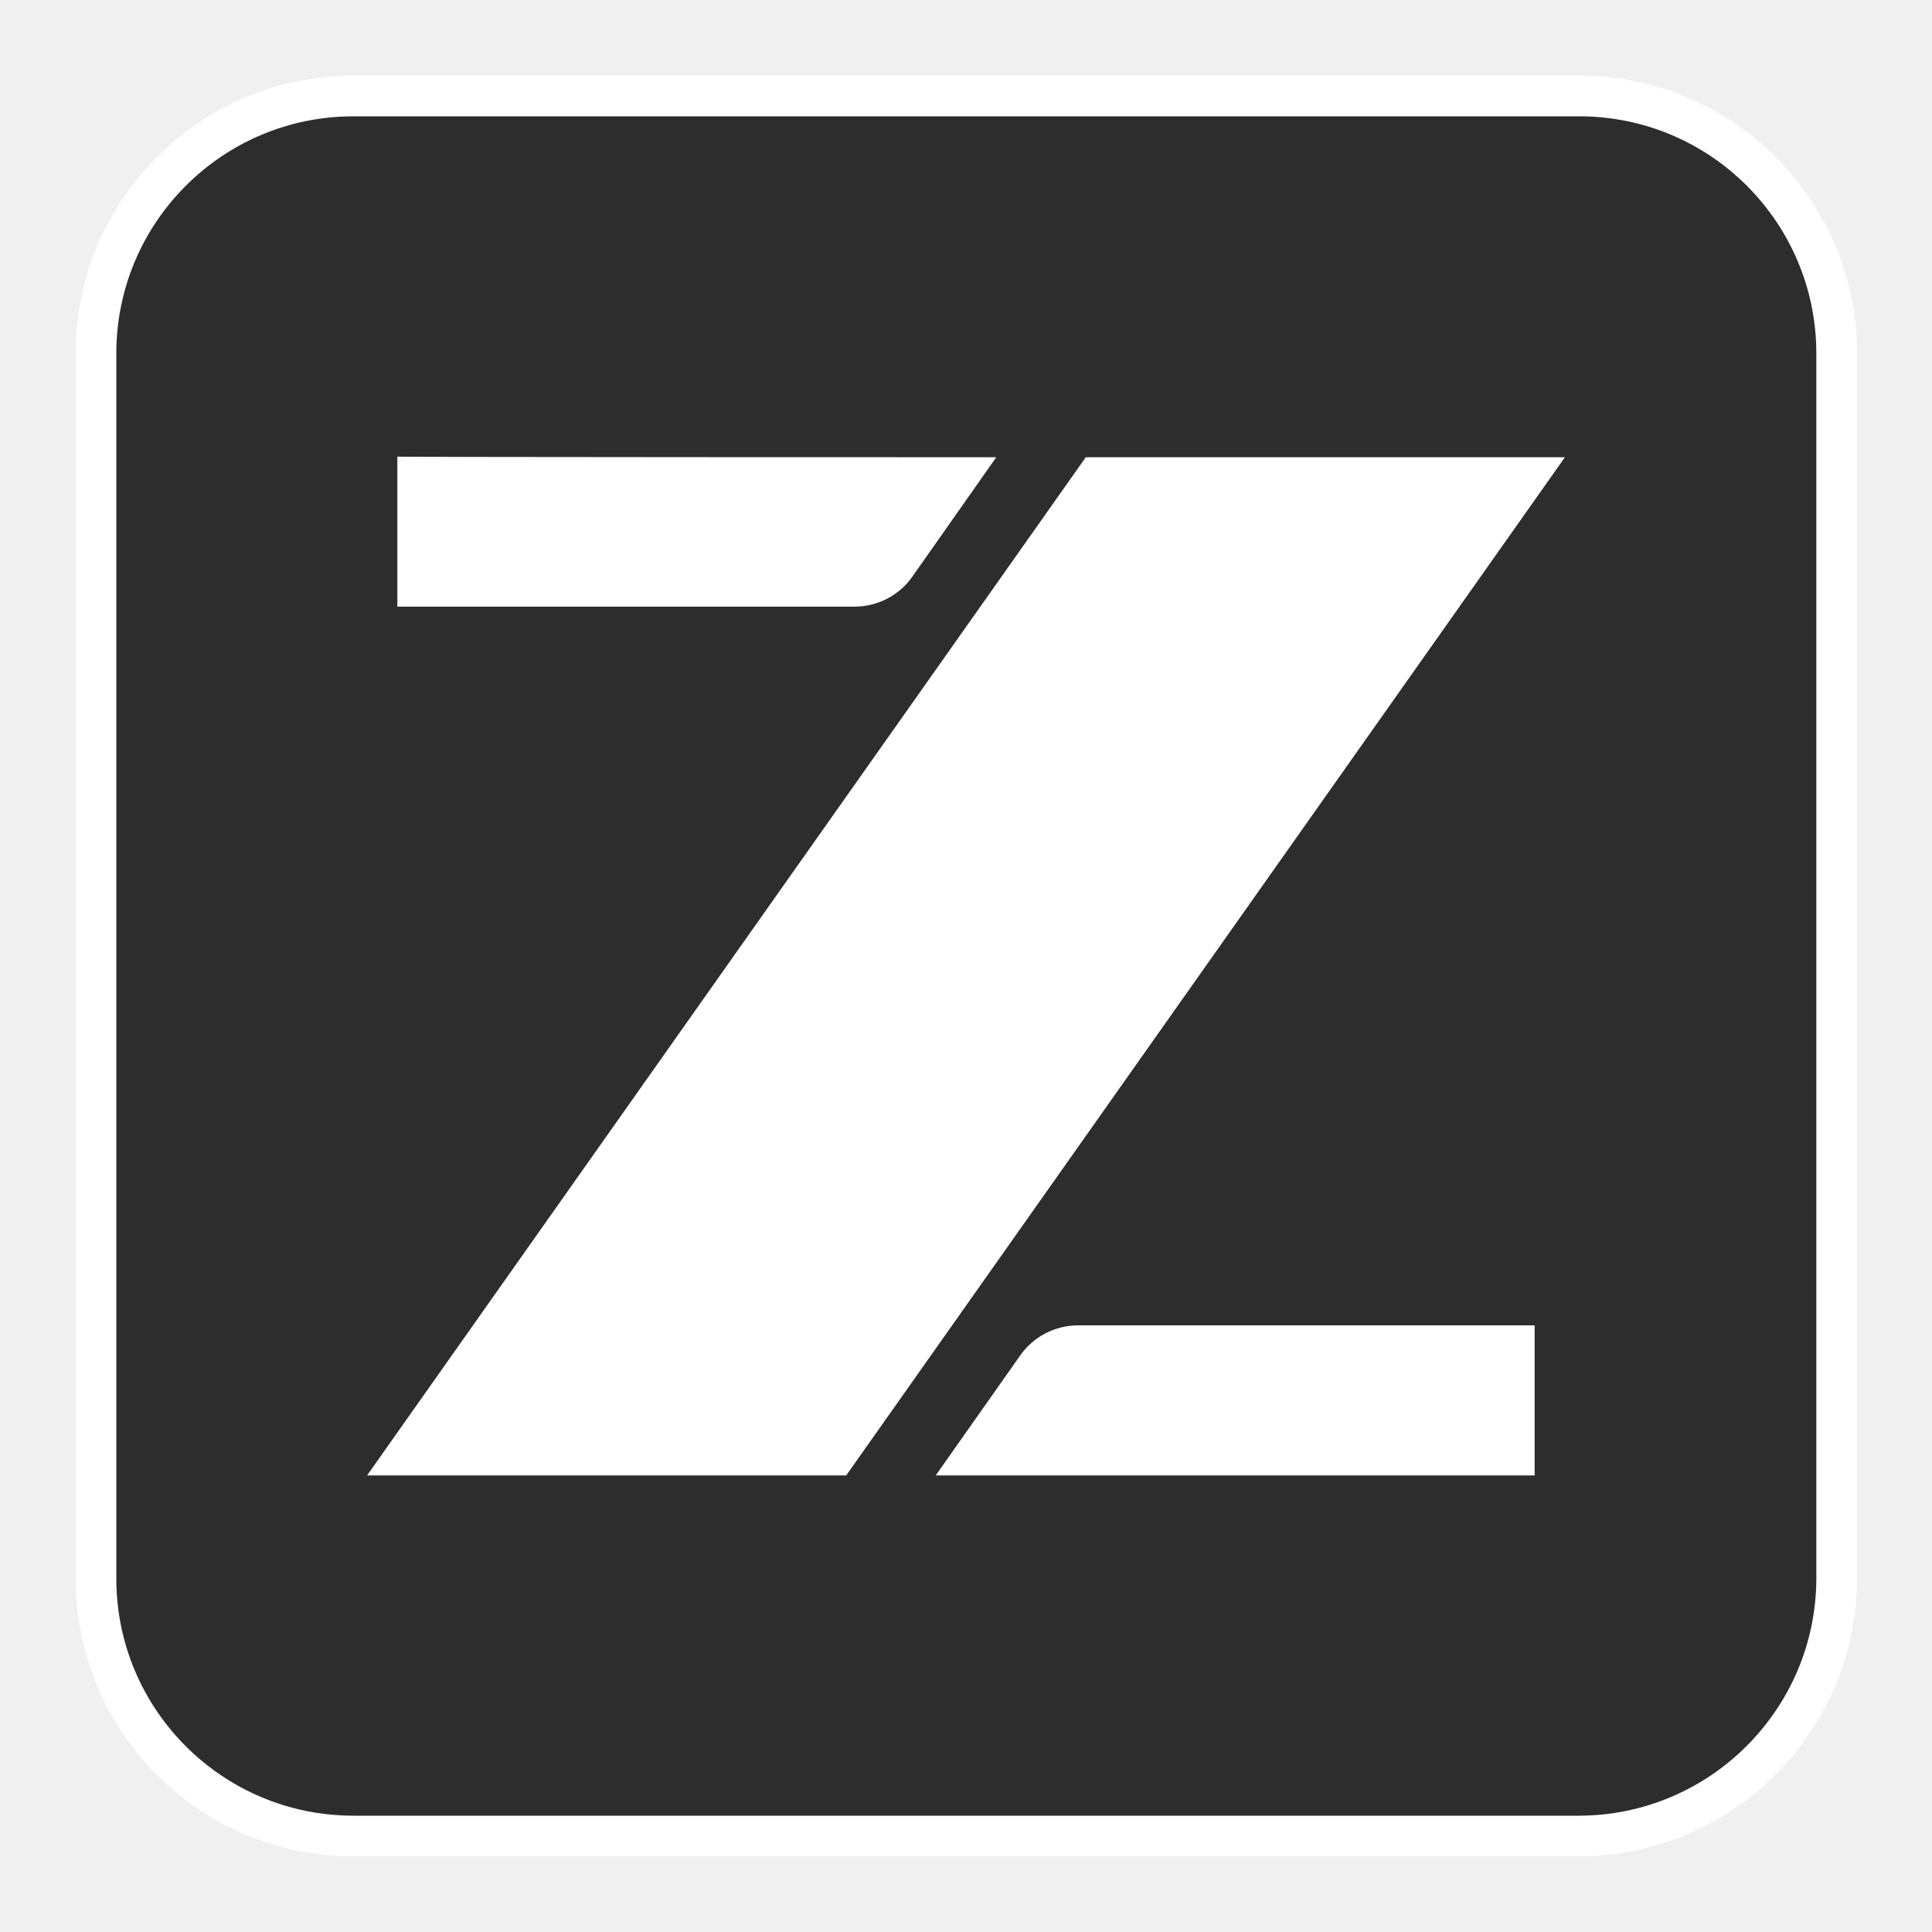
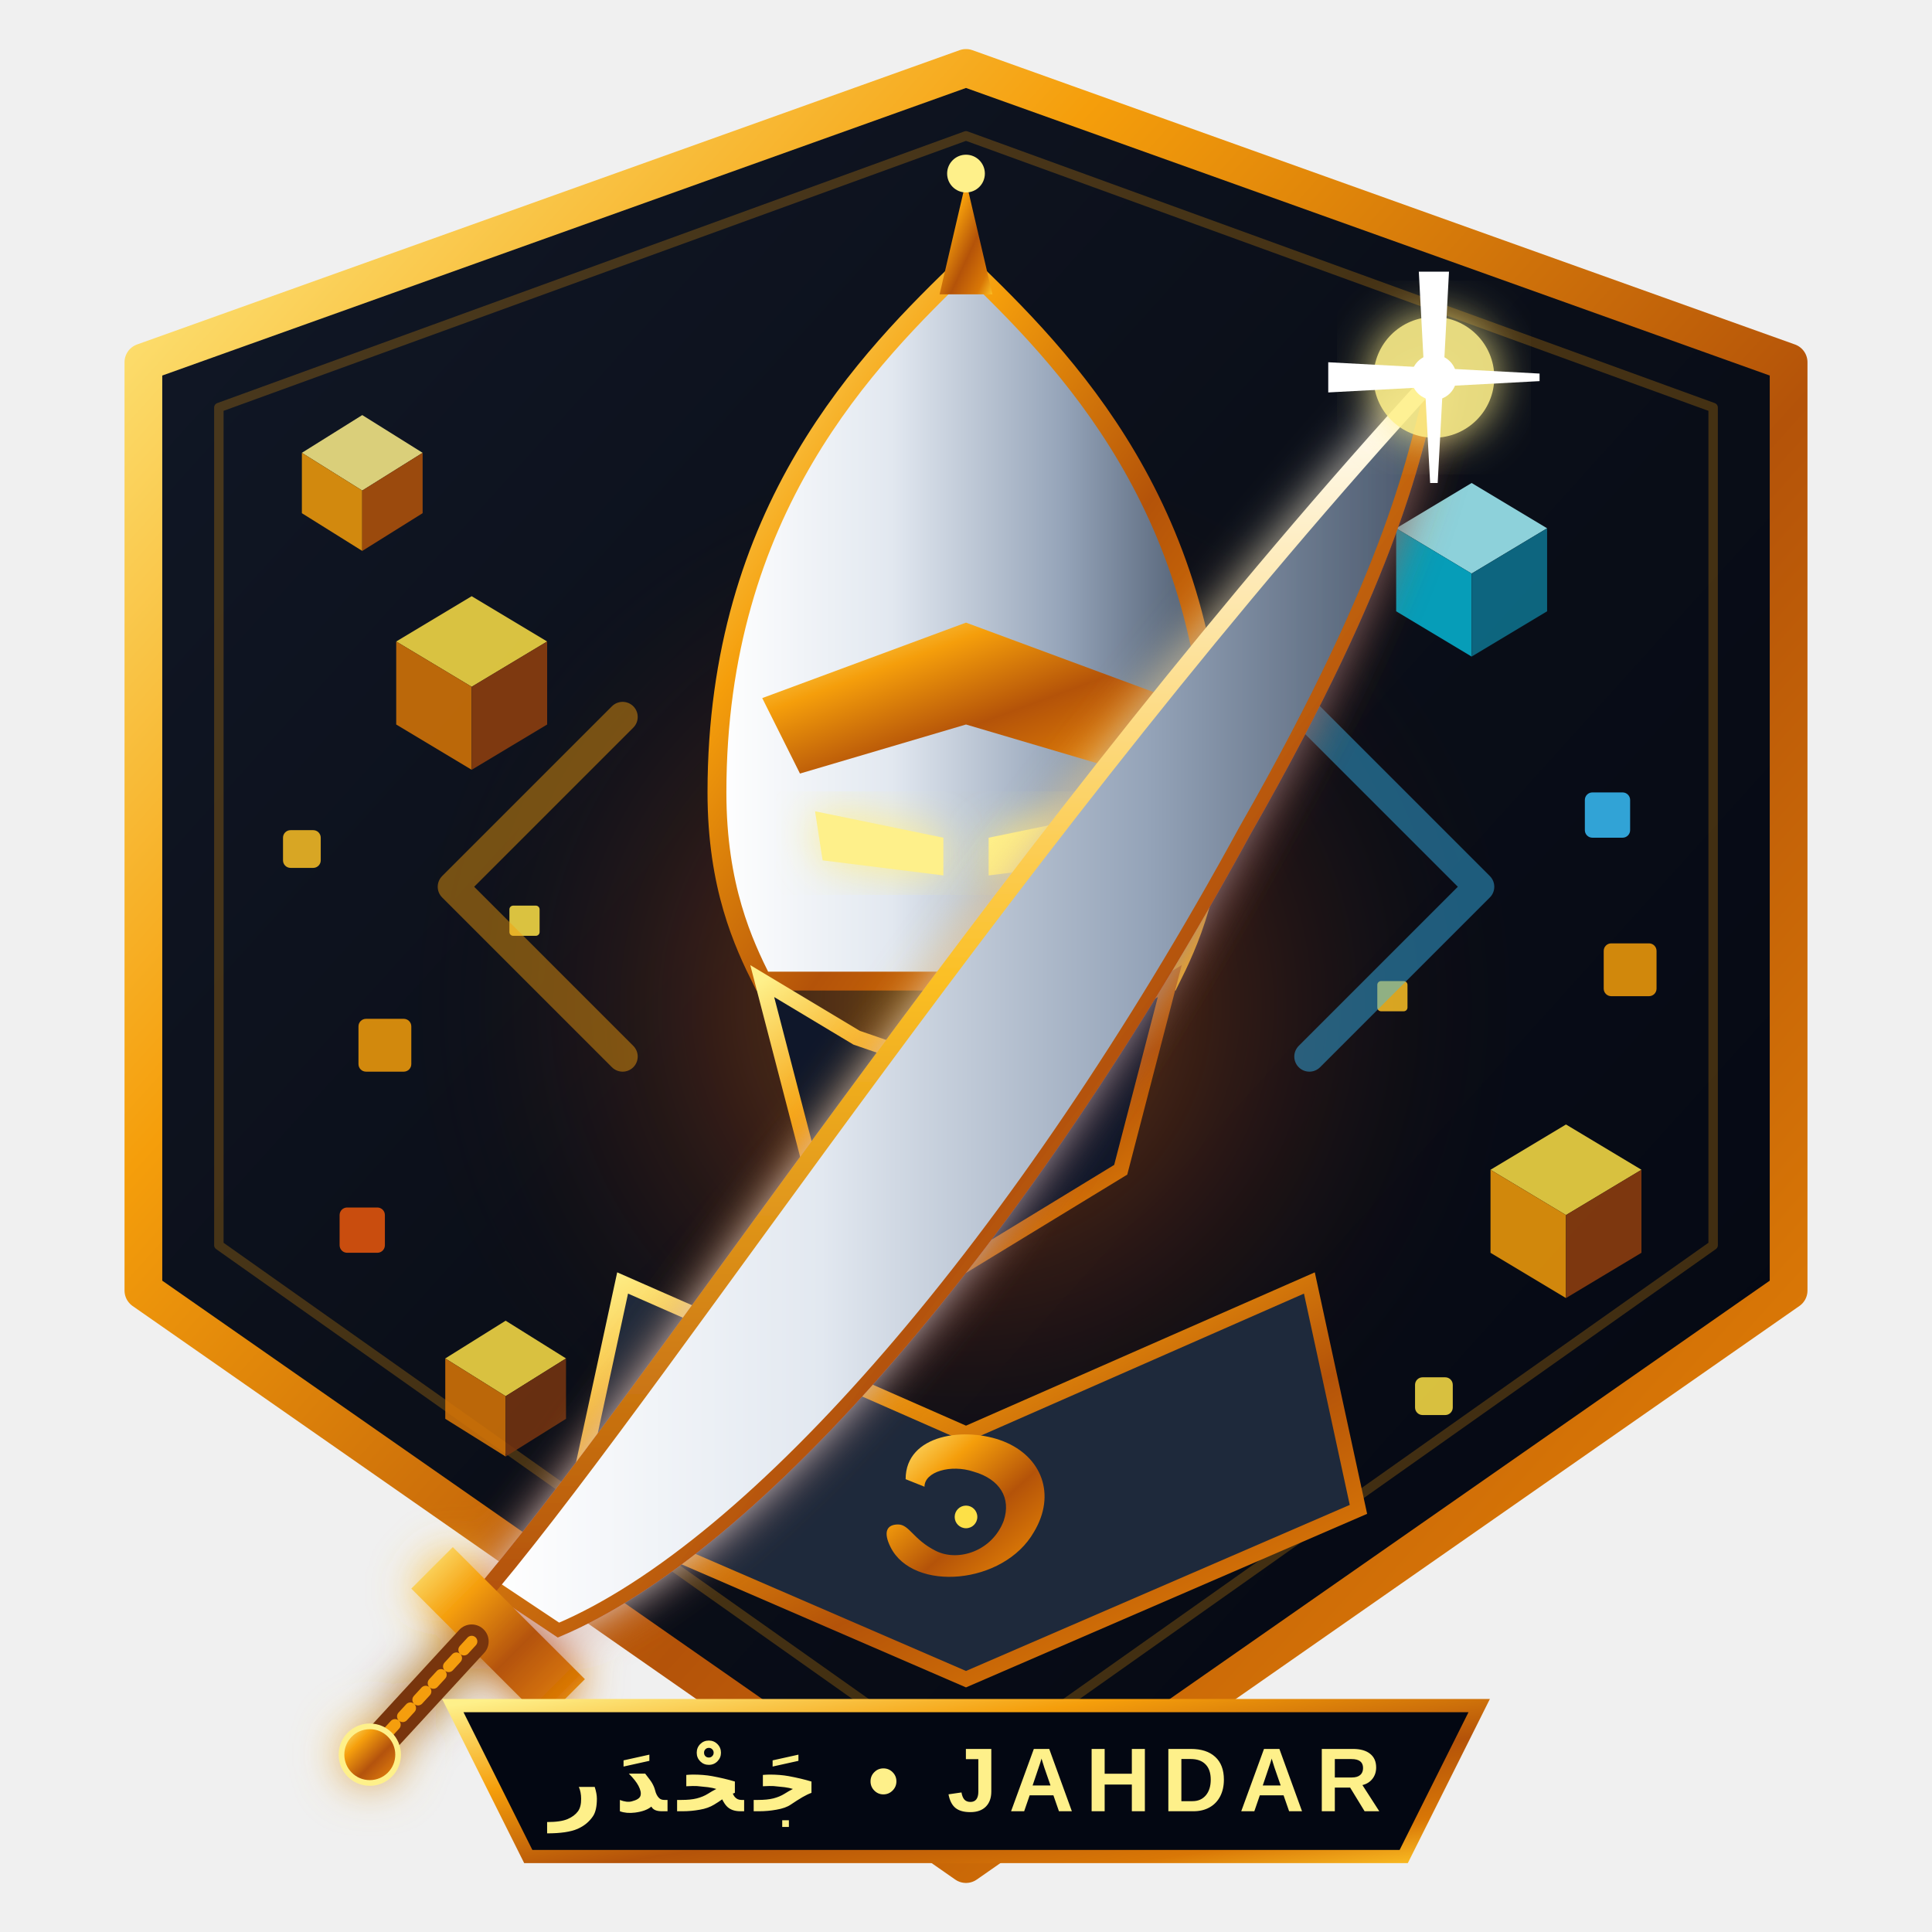
- <svg xmlns="http://www.w3.org/2000/svg" version="1.1" x="0px" y="0px" viewBox="0 0 30 30" style="enable-background:new 0 0 30 30;" xml:space="preserve">
+ <svg xmlns="http://www.w3.org/2000/svg" viewBox="0 0 512 512" width="100%" height="100%">
  <defs>
-     <style type="text/css">
-     .st194{fill:#2D2D2D;stroke:#FFFFFF;stroke-width:0.632;stroke-miterlimit:10;}
-     .st23{fill:#FFFFFF;}
- 
-     .z-breathe {
-       animation: breathe 2.5s ease-in-out infinite;
-     }
- 
-     @keyframes breathe {
-       0%, 100% { opacity: 0.7; }
-       50% { opacity: 1; }
-     }
-   </style>
+     <linearGradient id="shieldBg" x1="0%" y1="0%" x2="100%" y2="100%">
+       <stop offset="0%" stop-color="#111827" />
+       <stop offset="45%" stop-color="#0b0f19" />
+       <stop offset="100%" stop-color="#030712" />
+     </linearGradient>
+     <linearGradient id="goldFrame" x1="0%" y1="0%" x2="100%" y2="100%">
+       <stop offset="0%" stop-color="#fef08a" />
+       <stop offset="30%" stop-color="#f59e0b" />
+       <stop offset="60%" stop-color="#b45309" />
+       <stop offset="85%" stop-color="#d97706" />
+       <stop offset="100%" stop-color="#fbbf24" />
+     </linearGradient>
+     <radialGradient id="coreGlow" cx="50%" cy="52%" r="48%">
+       <stop offset="0%" stop-color="#f59e0b" stop-opacity="0.45" />
+       <stop offset="45%" stop-color="#ea580c" stop-opacity="0.18" />
+       <stop offset="100%" stop-color="#000000" stop-opacity="0" />
+     </radialGradient>
+     <linearGradient id="scimitarSteel" x1="0%" y1="0%" x2="100%" y2="0%">
+       <stop offset="0%" stop-color="#ffffff" />
+       <stop offset="35%" stop-color="#e2e8f0" />
+       <stop offset="70%" stop-color="#94a3b8" />
+       <stop offset="100%" stop-color="#475569" />
+     </linearGradient>
+     <linearGradient id="bladeEdge" x1="0%" y1="0%" x2="0%" y2="100%">
+       <stop offset="0%" stop-color="#fff" />
+       <stop offset="50%" stop-color="#fbbf24" />
+       <stop offset="100%" stop-color="#b45309" />
+     </linearGradient>
+     <linearGradient id="shardAmber" x1="0%" y1="0%" x2="100%" y2="100%">
+       <stop offset="0%" stop-color="#fde047" />
+       <stop offset="50%" stop-color="#f59e0b" />
+       <stop offset="100%" stop-color="#b45309" />
+     </linearGradient>
+     <linearGradient id="cyanSpark" x1="0%" y1="0%" x2="100%" y2="100%">
+       <stop offset="0%" stop-color="#a5f3fc" />
+       <stop offset="50%" stop-color="#06b6d4" />
+       <stop offset="100%" stop-color="#0891b2" />
+     </linearGradient>
+     <filter id="bladeGlow" x="-30%" y="-30%" width="160%" height="160%">
+       <feGaussianBlur stdDeviation="6" result="blur" />
+       <feMerge>
+         <feMergeNode in="blur" />
+         <feMergeNode in="SourceGraphic" />
+       </feMerge>
+     </filter>
  </defs>
+   <polygon points="256,18 474,96 474,342 256,494 38,342 38,96" fill="url(#shieldBg)" stroke="url(#goldFrame)" stroke-width="10" stroke-linejoin="round" />
+   <polygon points="256,36 454,108 454,330 256,470 58,330 58,108" fill="none" stroke="#f59e0b" stroke-opacity="0.25" stroke-width="2.5" stroke-linejoin="round" />
+   <circle cx="256" cy="260" r="160" fill="url(#coreGlow)" />
+   <g fill="#f59e0b" opacity="0.85">
+     <polygon points="105,170 125,158 145,170 125,182" fill="#fde047" />
+     <polygon points="105,170 125,182 125,204 105,192" fill="#d97706" />
+     <polygon points="145,170 125,182 125,204 145,192" fill="#92400e" />
+     <polygon points="80,120 96,110 112,120 96,130" fill="#fef08a" />
+     <polygon points="80,120 96,130 96,146 80,136" fill="#f59e0b" />
+     <polygon points="112,120 96,130 96,146 112,136" fill="#b45309" />
+     <polygon points="118,360 134,350 150,360 134,370" fill="#fde047" />
+     <polygon points="118,360 134,370 134,386 118,376" fill="#d97706" />
+     <polygon points="150,360 134,370 134,386 150,376" fill="#78350f" />
+     <rect x="75" y="220" width="10" height="10" fill="#fbbf24" rx="2" />
+     <rect x="95" y="270" width="14" height="14" fill="#f59e0b" rx="2" />
+     <rect x="135" y="240" width="8" height="8" fill="#fde047" rx="1" />
+     <rect x="90" y="320" width="12" height="12" fill="#ea580c" rx="2" />
+   </g>
+   <g fill="#06b6d4" opacity="0.85">
+     <polygon points="370,140 390,128 410,140 390,152" fill="#a5f3fc" />
+     <polygon points="370,140 390,152 390,174 370,162" fill="#06b6d4" />
+     <polygon points="410,140 390,152 390,174 410,162" fill="#0e7490" />
+     <polygon points="395,310 415,298 435,310 415,322" fill="#fde047" />
+     <polygon points="395,310 415,322 415,344 395,332" fill="#f59e0b" />
+     <polygon points="435,310 415,322 415,344 435,332" fill="#92400e" />
+     <rect x="420" y="210" width="12" height="12" fill="#38bdf8" rx="2" />
+     <rect x="365" y="260" width="8" height="8" fill="#fbbf24" rx="1" />
+     <rect x="425" y="250" width="14" height="14" fill="#f59e0b" rx="2" />
+     <rect x="375" y="365" width="10" height="10" fill="#fde047" rx="2" />
+   </g>
+   <path d="M165,190 L120,235 L165,280" fill="none" stroke="#f59e0b" stroke-width="8" stroke-linecap="round" stroke-linejoin="round" opacity="0.45" />
+   <path d="M347,190 L392,235 L347,280" fill="none" stroke="#38bdf8" stroke-width="8" stroke-linecap="round" stroke-linejoin="round" opacity="0.45" />
  <g>
-     <path class="st194" d="M24.51,28.51H5.49c-2.21,0-4-1.79-4-4V5.49c0-2.21,1.79-4,4-4h19.03c2.21,0,4,1.79,4,4v19.03     C28.51,26.72,26.72,28.51,24.51,28.51z" />
-     <g class="z-breathe">
-       <path class="st23" d="M15.47,7.1l-1.3,1.85c-0.2,0.29-0.54,0.47-0.9,0.47h-7.1V7.09C6.16,7.1,15.47,7.1,15.47,7.1z" />
-       <polygon class="st23" points="24.3,7.1 13.14,22.91 5.7,22.91 16.86,7.1" />
-       <path class="st23" d="M14.53,22.91l1.31-1.86c0.2-0.29,0.54-0.47,0.9-0.47h7.09v2.33H14.53z" />
-     </g>
+     <path d="M190,210 C190,135 230,95 256,70 C282,95 322,135 322,210 C322,235 315,250 310,260 L202,260 C197,250 190,235 190,210 Z" fill="url(#scimitarSteel)" stroke="url(#goldFrame)" stroke-width="5" />
+     <polygon points="256,48 263,78 249,78" fill="url(#goldFrame)" />
+     <circle cx="256" cy="46" r="5" fill="#fef08a" />
+     <path d="M202,185 L256,165 L310,185 L300,205 L256,192 L212,205 Z" fill="url(#goldFrame)" />
+     <path d="M216,215 L250,222 L250,232 L218,228 Z" fill="#fef08a" filter="url(#bladeGlow)" />
+     <path d="M296,215 L262,222 L262,232 L294,228 Z" fill="#fef08a" filter="url(#bladeGlow)" />
+     <polygon points="202,260 215,310 256,335 297,310 310,260 285,275 256,285 227,275" fill="#0f172a" stroke="url(#goldFrame)" stroke-width="4" />
+     <path d="M165,340 L256,380 L347,340 L360,400 L256,445 L152,400 Z" fill="#1e293b" stroke="url(#goldFrame)" stroke-width="4" />
+     <path d="M240,392 C240,380 256,378 266,382 C276,386 280,396 274,406 C266,420 242,422 236,410 C234,406 235,404 238,404 C241,404 242,408 248,411 C254,414 263,411 266,403 C268,397 265,392 258,390 C252,388 245,390 245,394 Z" fill="url(#goldFrame)" />
+     <circle cx="256" cy="402" r="3" fill="#fde047" />
+   </g>
+   <g filter="url(#bladeGlow)">
+     <path d="M130,420 C180,360 270,220 380,100 C375,120 370,150 330,220 C270,330 200,410 148,432 Z" fill="url(#scimitarSteel)" stroke="url(#goldFrame)" stroke-width="3.5" />
+     <path d="M130,420 C180,360 270,220 380,100" fill="none" stroke="url(#bladeEdge)" stroke-width="4.5" stroke-linecap="round" />
+     <path d="M120,410 L155,445 L144,456 L109,421 Z" fill="url(#goldFrame)" />
+     <path d="M125,435 L102,460" stroke="#78350f" stroke-width="9" stroke-linecap="round" />
+     <path d="M125,435 L102,460" stroke="#f59e0b" stroke-width="3" stroke-linecap="round" stroke-dasharray="3 3" />
+     <circle cx="98" cy="465" r="7.5" fill="url(#goldFrame)" stroke="#fef08a" stroke-width="1.5" />
+   </g>
+   <g transform="translate(380, 100)">
+     <circle cx="0" cy="0" r="16" fill="#fef08a" opacity="0.9" filter="url(#bladeGlow)" />
+     <polygon points="-4,-28 4,-28 1,28 -1,28" fill="#fff" />
+     <polygon points="-28,-4 28,-1 28,1 -28,4" fill="#fff" />
+     <circle cx="0" cy="0" r="6" fill="#fff" />
+   </g>
+   <g transform="translate(0, 10)">
+     <polygon points="120,442 392,442 372,482 140,482" fill="#030712" stroke="url(#goldFrame)" stroke-width="3.5" />
+     <text x="256" y="470" font-family="'Segoe UI', Tahoma, Arial, sans-serif" font-size="24" font-weight="900" fill="#fef08a" text-anchor="middle" letter-spacing="3">
+       جَحْدَر • JAHDAR
+     </text>
  </g>
</svg>
